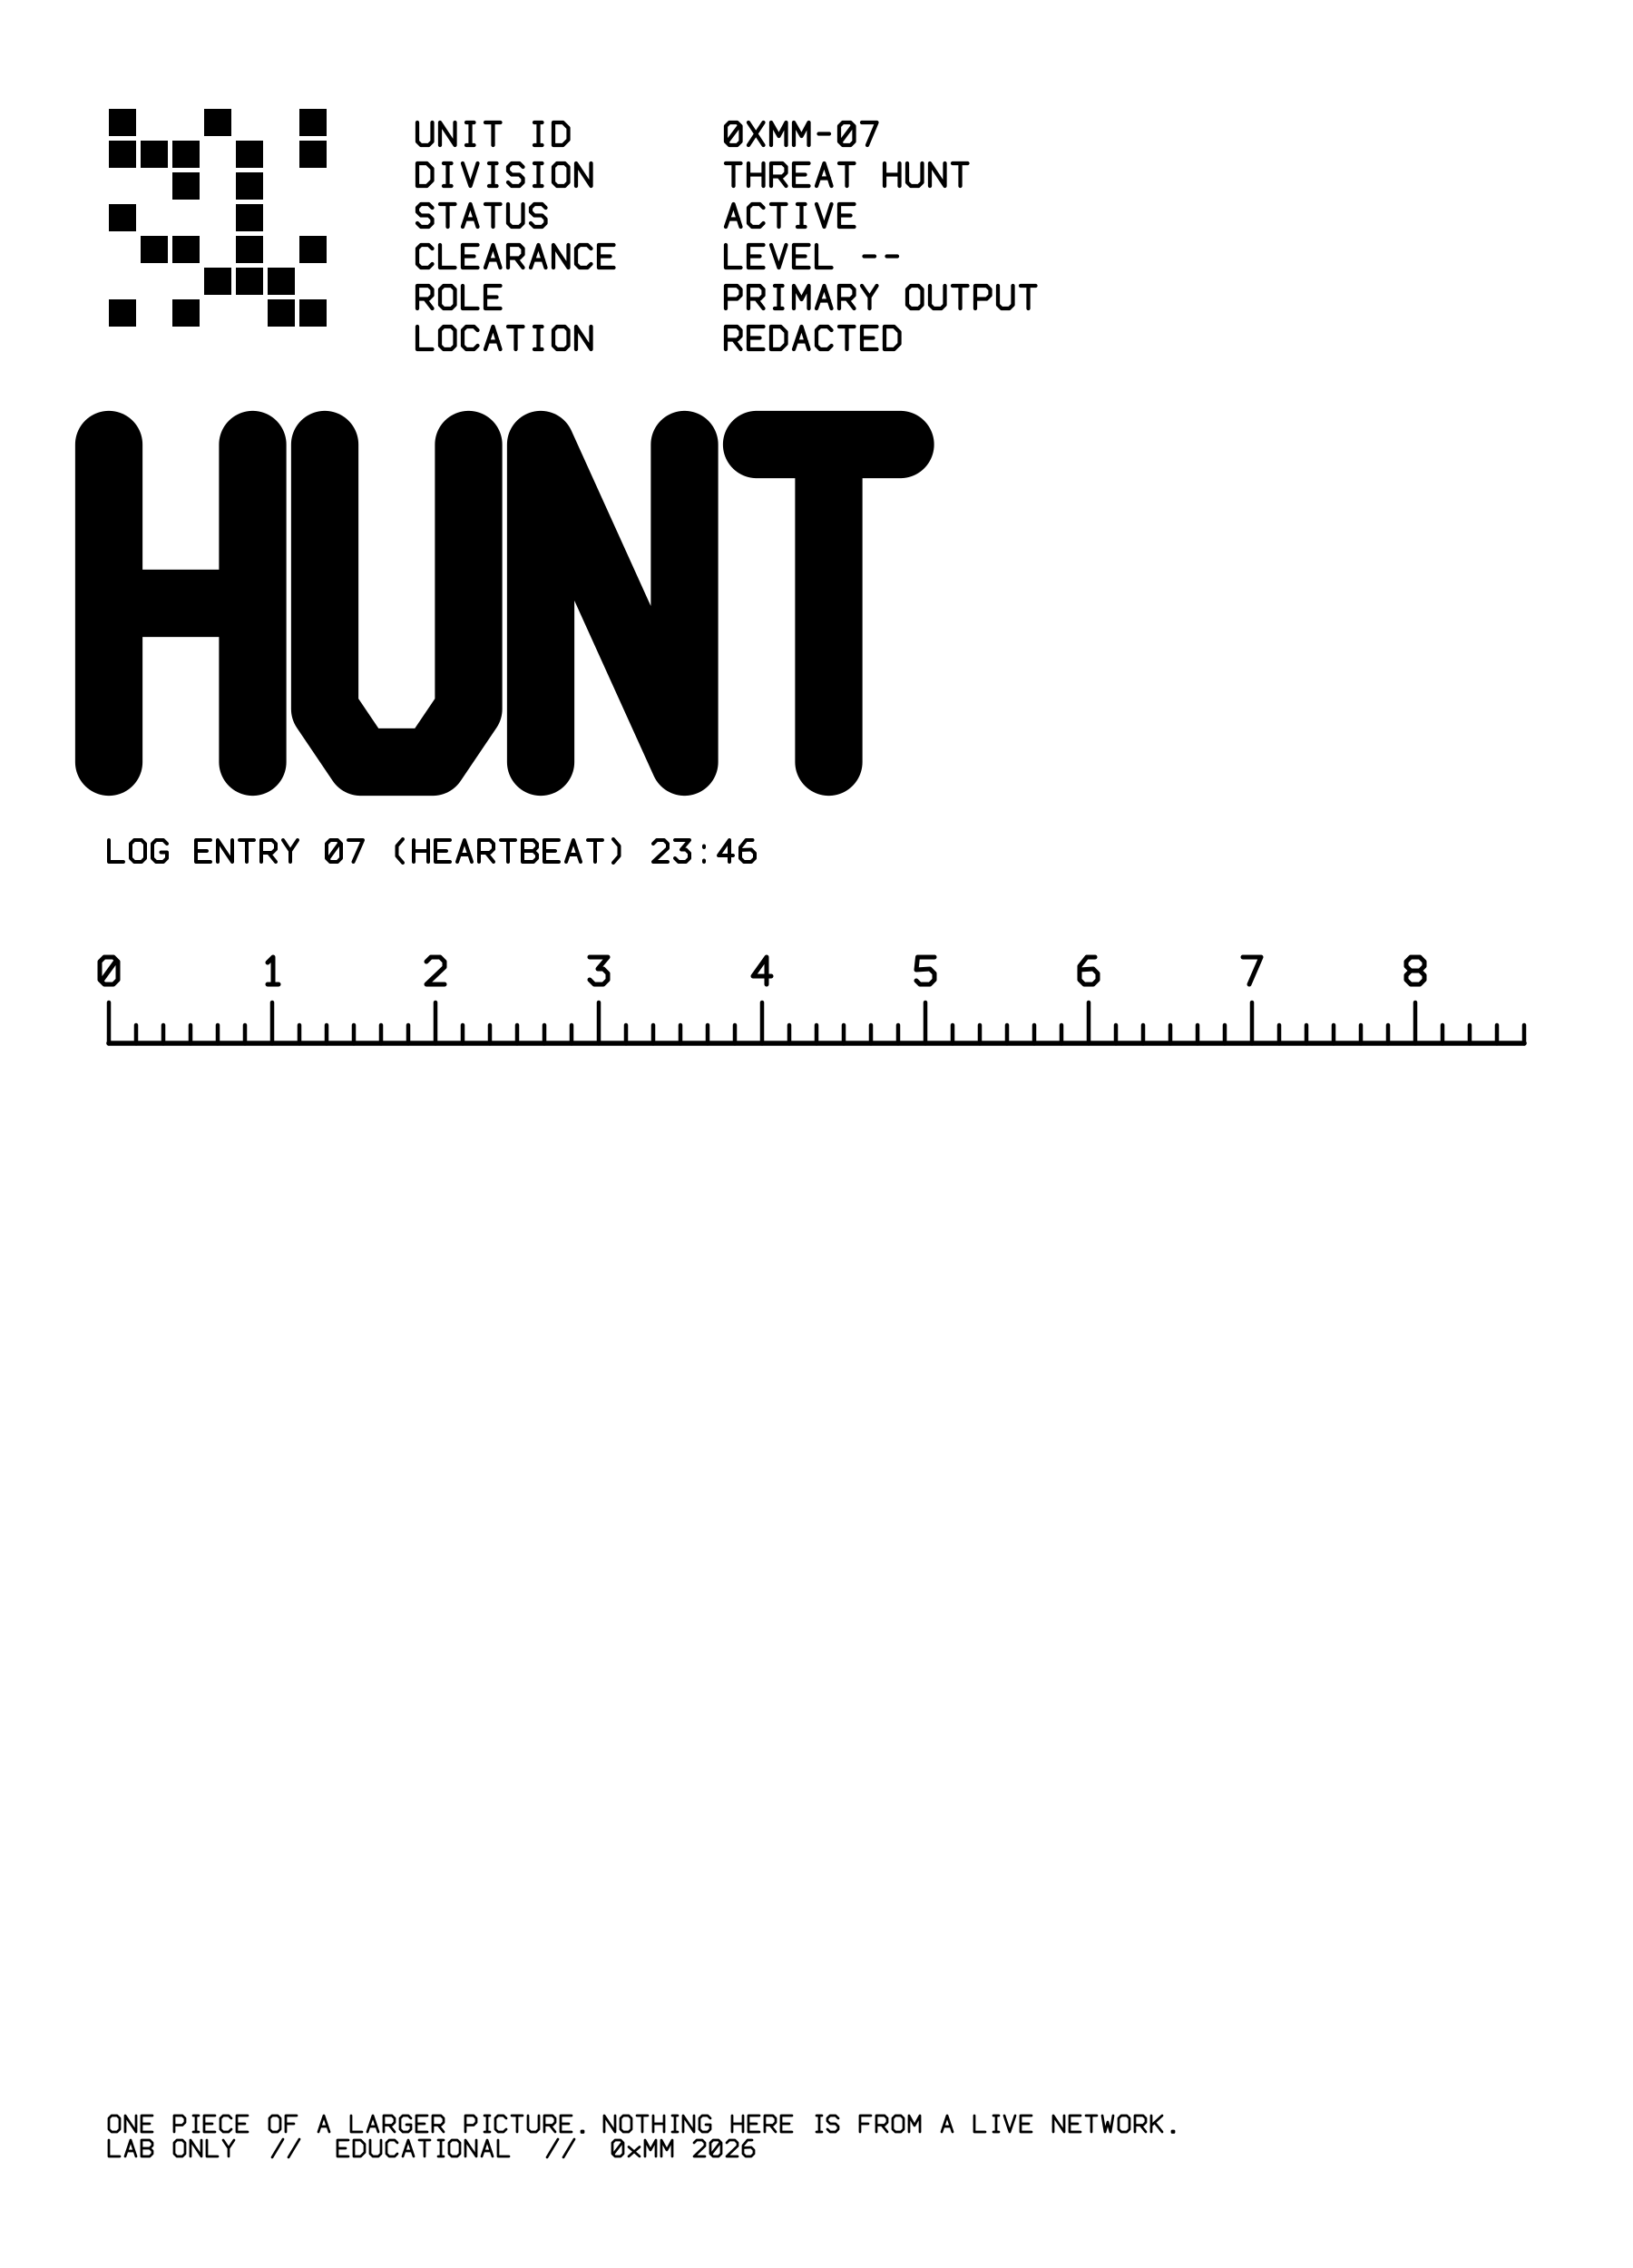
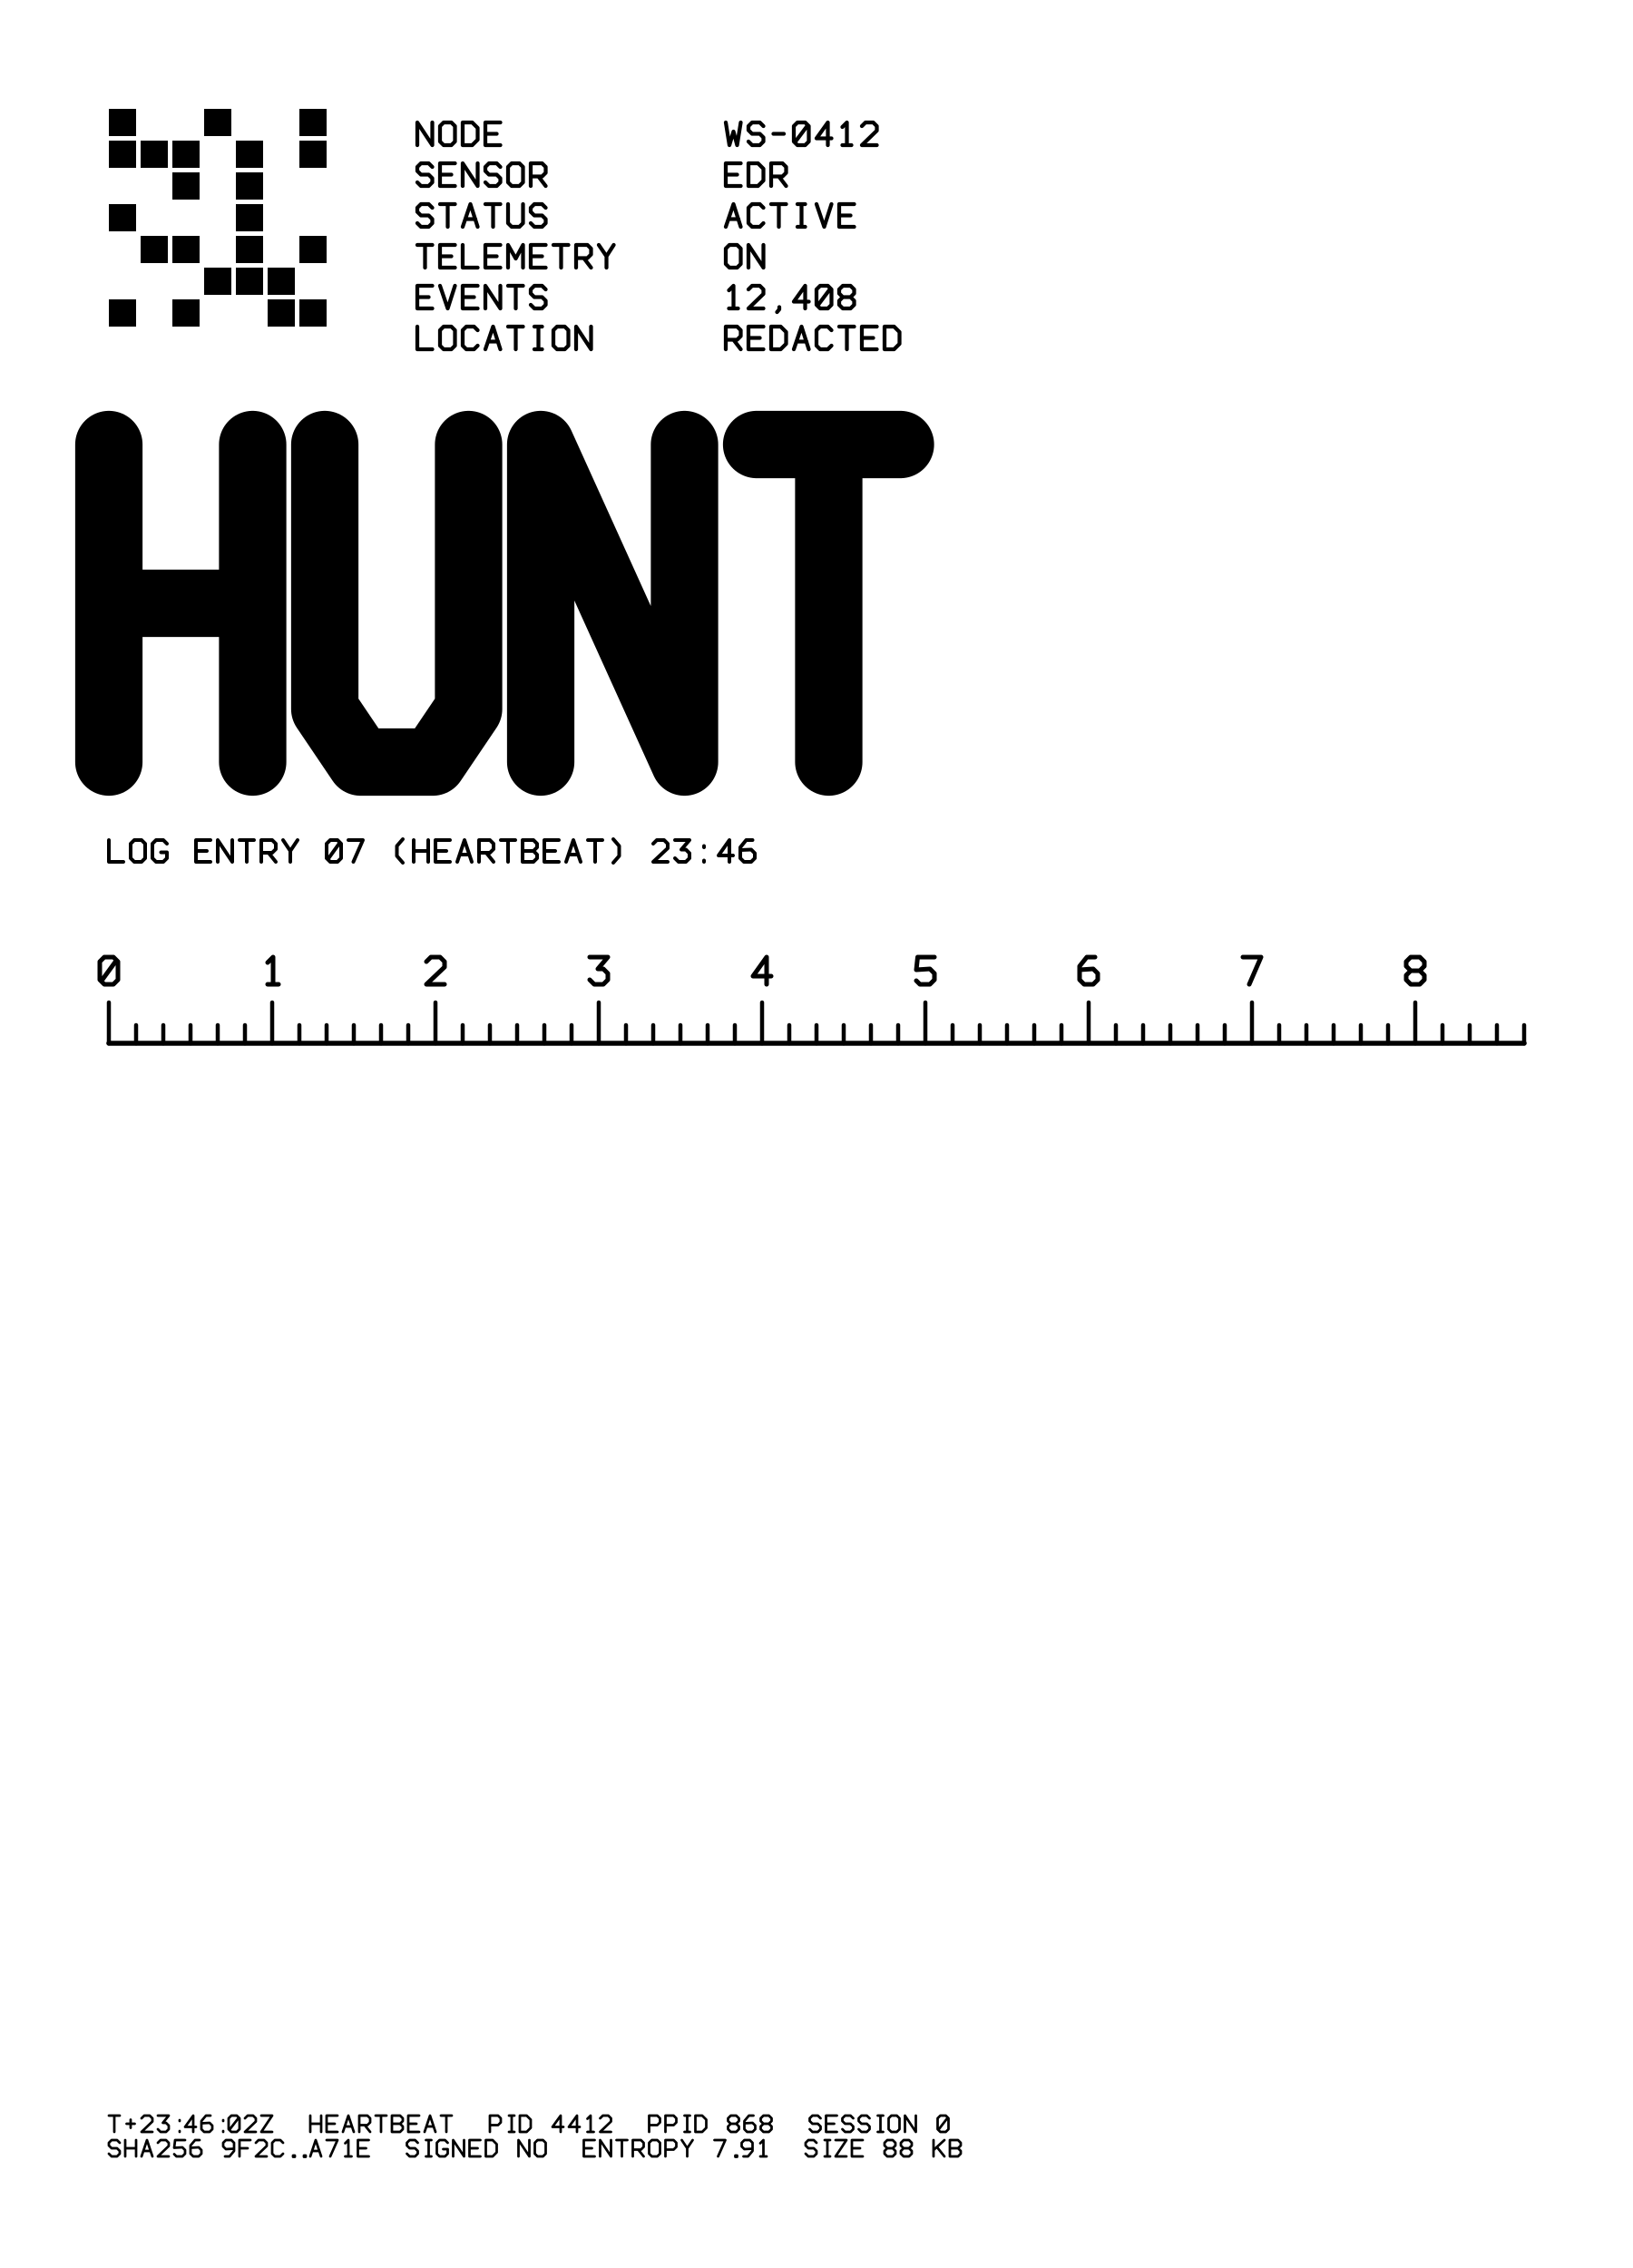
<svg xmlns="http://www.w3.org/2000/svg" viewBox="0 0 360 500">
  <g fill="none" stroke="#000" stroke-linecap="round" stroke-linejoin="round">
    <path d="M24 24l6 0 0 6-6 0z" fill="#000" stroke="none" fill-rule="evenodd" />
    <path d="M45 24l6 0 0 6-6 0z" fill="#000" stroke="none" fill-rule="evenodd" />
    <path d="M66 24l6 0 0 6-6 0z" fill="#000" stroke="none" fill-rule="evenodd" />
    <path d="M24 31l6 0 0 6-6 0z" fill="#000" stroke="none" fill-rule="evenodd" />
    <path d="M31 31l6 0 0 6-6 0z" fill="#000" stroke="none" fill-rule="evenodd" />
    <path d="M38 31l6 0 0 6-6 0z" fill="#000" stroke="none" fill-rule="evenodd" />
    <path d="M52 31l6 0 0 6-6 0z" fill="#000" stroke="none" fill-rule="evenodd" />
    <path d="M66 31l6 0 0 6-6 0z" fill="#000" stroke="none" fill-rule="evenodd" />
    <path d="M38 38l6 0 0 6-6 0z" fill="#000" stroke="none" fill-rule="evenodd" />
    <path d="M52 38l6 0 0 6-6 0z" fill="#000" stroke="none" fill-rule="evenodd" />
    <path d="M24 45l6 0 0 6-6 0z" fill="#000" stroke="none" fill-rule="evenodd" />
    <path d="M52 45l6 0 0 6-6 0z" fill="#000" stroke="none" fill-rule="evenodd" />
    <path d="M31 52l6 0 0 6-6 0z" fill="#000" stroke="none" fill-rule="evenodd" />
    <path d="M38 52l6 0 0 6-6 0z" fill="#000" stroke="none" fill-rule="evenodd" />
    <path d="M52 52l6 0 0 6-6 0z" fill="#000" stroke="none" fill-rule="evenodd" />
    <path d="M66 52l6 0 0 6-6 0z" fill="#000" stroke="none" fill-rule="evenodd" />
    <path d="M45 59l6 0 0 6-6 0z" fill="#000" stroke="none" fill-rule="evenodd" />
    <path d="M52 59l6 0 0 6-6 0z" fill="#000" stroke="none" fill-rule="evenodd" />
    <path d="M59 59l6 0 0 6-6 0z" fill="#000" stroke="none" fill-rule="evenodd" />
    <path d="M24 66l6 0 0 6-6 0z" fill="#000" stroke="none" fill-rule="evenodd" />
    <path d="M38 66l6 0 0 6-6 0z" fill="#000" stroke="none" fill-rule="evenodd" />
    <path d="M59 66l6 0 0 6-6 0z" fill="#000" stroke="none" fill-rule="evenodd" />
    <path d="M66 66l6 0 0 6-6 0z" fill="#000" stroke="none" fill-rule="evenodd" />
-     <path d="M92 27l0 4.2 .8 .8 1.7 0 .8-.8 0-4.2M97 32l0-5 3.3 5 0-5M102.8 27l1.7 0M103.7 27l0 5M102.8 32l1.7 0M107 27l3.3 0M108.7 27l0 5M117.8 27l1.7 0M118.7 27l0 5M117.8 32l1.7 0M122 27l0 5 2.1 0 1.2-1.2 0-2.6-1.2-1.2-2.1 0" stroke-width="0.85" />
-     <path d="M160.8 27l1.7 0 .8 .8 0 3.4-.8 .8-1.7 0-.8-.8 0-3.4 .8-.8M163 27.7l-2.7 3.6M165 27l3.3 5M168.3 27l-3.3 5M170 32l0-5 1.7 3 1.6-3 0 5M175 32l0-5 1.7 3 1.6-3 0 5M180.5 29.5l2.3 0M185.8 27l1.7 0 .8 .8 0 3.4-.8 .8-1.7 0-.8-.8 0-3.4 .8-.8M188 27.7l-2.7 3.6M190 27l3.3 0-2.1 5" stroke-width="0.85" />
-     <path d="M92 36l0 5 2.1 0 1.2-1.2 0-2.6-1.2-1.2-2.1 0M97.8 36l1.7 0M98.7 36l0 5M97.8 41l1.7 0M102 36l1.7 5 1.6-5M107.8 36l1.7 0M108.7 36l0 5M107.8 41l1.7 0M115.3 36.8l-.8-.8-1.7 0-.8 .8 0 .9 .8 .8 1.7 0 .8 .8 0 .9-.8 .8-1.7 0-.8-.8M117.8 36l1.7 0M118.7 36l0 5M117.8 41l1.7 0M122.8 36l1.7 0 .8 .8 0 3.4-.8 .8-1.7 0-.8-.8 0-3.4 .8-.8M127 41l0-5 3.3 5 0-5" stroke-width="0.85" />
-     <path d="M160 36l3.3 0M161.7 36l0 5M165 36l0 5M168.3 36l0 5M165 38.5l3.3 0M170 41l0-5 2.5 0 .8 .8 0 1.3-.8 .8-2.5 0M171.7 38.9l1.6 2.1M178.3 36l-3.3 0 0 5 3.3 0M175 38.5l2.5 0M180 41l1.7-5 1.6 5M180.6 39.3l2.2 0M185 36l3.3 0M186.7 36l0 5M195 36l0 5M198.3 36l0 5M195 38.5l3.3 0M200 36l0 4.2 .8 .8 1.7 0 .8-.8 0-4.2M205 41l0-5 3.3 5 0-5M210 36l3.3 0M211.7 36l0 5" stroke-width="0.85" />
+     <path d="M92 32l0-5 3.3 5 0-5M97.8 27l1.7 0 .8 .8 0 3.4-.8 .8-1.7 0-.8-.8 0-3.4 .8-.8M102 27l0 5 2.1 0 1.2-1.2 0-2.6-1.2-1.2-2.1 0M110.3 27l-3.3 0 0 5 3.3 0M107 29.5l2.5 0" stroke-width="0.85" />
+     <path d="M160 27l.8 5 .9-3 .8 3 .8-5M168.3 27.8l-.8-.8-1.7 0-.8 .8 0 .9 .8 .8 1.7 0 .8 .8 0 .9-.8 .8-1.7 0-.8-.8M170.5 29.5l2.3 0M175.8 27l1.7 0 .8 .8 0 3.4-.8 .8-1.7 0-.8-.8 0-3.4 .8-.8M178 27.7l-2.7 3.6M182.5 32l0-5-2.5 3.5 3.3 0M185.7 28l1-1 0 5M185.7 32l2 0M190 27.8l.8-.8 1.7 0 .8 .8 0 1-3.3 3.2 3.3 0" stroke-width="0.85" />
+     <path d="M95.3 36.8l-.8-.8-1.7 0-.8 .8 0 .9 .8 .8 1.7 0 .8 .8 0 .9-.8 .8-1.7 0-.8-.8M100.3 36l-3.3 0 0 5 3.3 0M97 38.5l2.5 0M102 41l0-5 3.3 5 0-5M110.3 36.8l-.8-.8-1.7 0-.8 .8 0 .9 .8 .8 1.7 0 .8 .8 0 .9-.8 .8-1.7 0-.8-.8M112.8 36l1.7 0 .8 .8 0 3.4-.8 .8-1.7 0-.8-.8 0-3.4 .8-.8M117 41l0-5 2.5 0 .8 .8 0 1.3-.8 .8-2.5 0M118.7 38.9l1.6 2.1" stroke-width="0.85" />
+     <path d="M163.3 36l-3.3 0 0 5 3.3 0M160 38.5l2.5 0M165 36l0 5 2.1 0 1.2-1.2 0-2.6-1.2-1.2-2.1 0M170 41l0-5 2.5 0 .8 .8 0 1.3-.8 .8-2.5 0M171.7 38.9l1.6 2.1" stroke-width="0.85" />
    <path d="M95.3 45.8l-.8-.8-1.7 0-.8 .8 0 .9 .8 .8 1.7 0 .8 .8 0 .9-.8 .8-1.7 0-.8-.8M97 45l3.3 0M98.7 45l0 5M102 50l1.7-5 1.6 5M102.6 48.3l2.2 0M107 45l3.3 0M108.7 45l0 5M112 45l0 4.2 .8 .8 1.7 0 .8-.8 0-4.2M120.3 45.8l-.8-.8-1.7 0-.8 .8 0 .9 .8 .8 1.7 0 .8 .8 0 .9-.8 .8-1.7 0-.8-.8" stroke-width="0.85" />
    <path d="M160 50l1.7-5 1.6 5M160.6 48.3l2.2 0M168.3 45.8l-.8-.8-1.7 0-.8 .8 0 3.4 .8 .8 1.7 0 .8-.8M170 45l3.3 0M171.7 45l0 5M175.8 45l1.7 0M176.7 45l0 5M175.8 50l1.7 0M180 45l1.7 5 1.6-5M188.3 45l-3.3 0 0 5 3.3 0M185 47.5l2.5 0" stroke-width="0.85" />
-     <path d="M95.3 54.8l-.8-.8-1.7 0-.8 .8 0 3.4 .8 .8 1.7 0 .8-.8M97 54l0 5 3.3 0M105.3 54l-3.3 0 0 5 3.3 0M102 56.5l2.5 0M107 59l1.7-5 1.6 5M107.6 57.3l2.2 0M112 59l0-5 2.5 0 .8 .8 0 1.3-.8 .8-2.5 0M113.7 56.9l1.6 2.1M117 59l1.7-5 1.6 5M117.6 57.3l2.2 0M122 59l0-5 3.3 5 0-5M130.3 54.8l-.8-.8-1.7 0-.8 .8 0 3.4 .8 .8 1.7 0 .8-.8M135.3 54l-3.3 0 0 5 3.3 0M132 56.5l2.5 0" stroke-width="0.85" />
-     <path d="M160 54l0 5 3.3 0M168.3 54l-3.3 0 0 5 3.3 0M165 56.5l2.5 0M170 54l1.7 5 1.6-5M178.3 54l-3.3 0 0 5 3.3 0M175 56.5l2.5 0M180 54l0 5 3.3 0M190.5 56.5l2.3 0M195.5 56.5l2.3 0" stroke-width="0.85" />
-     <path d="M92 68l0-5 2.5 0 .8 .8 0 1.3-.8 .8-2.5 0M93.7 65.9l1.6 2.1M97.8 63l1.7 0 .8 .8 0 3.4-.8 .8-1.7 0-.8-.8 0-3.4 .8-.8M102 63l0 5 3.3 0M110.3 63l-3.3 0 0 5 3.3 0M107 65.5l2.5 0" stroke-width="0.85" />
-     <path d="M160 68l0-5 2.5 0 .8 .8 0 1.3-.8 .8-2.5 0M165 68l0-5 2.5 0 .8 .8 0 1.3-.8 .8-2.5 0M166.7 65.9l1.6 2.1M170.8 63l1.7 0M171.7 63l0 5M170.8 68l1.7 0M175 68l0-5 1.7 3 1.6-3 0 5M180 68l1.7-5 1.6 5M180.6 66.3l2.2 0M185 68l0-5 2.5 0 .8 .8 0 1.3-.8 .8-2.5 0M186.7 65.9l1.6 2.1M190 63l1.7 2.5 1.6-2.5M191.7 65.5l0 2.5M200.8 63l1.7 0 .8 .8 0 3.4-.8 .8-1.7 0-.8-.8 0-3.4 .8-.8M205 63l0 4.2 .8 .8 1.7 0 .8-.8 0-4.2M210 63l3.3 0M211.7 63l0 5M215 68l0-5 2.5 0 .8 .8 0 1.3-.8 .8-2.5 0M220 63l0 4.2 .8 .8 1.7 0 .8-.8 0-4.2M225 63l3.3 0M226.7 63l0 5" stroke-width="0.85" />
+     <path d="M92 54l3.3 0M93.7 54l0 5M100.3 54l-3.3 0 0 5 3.3 0M97 56.5l2.5 0M102 54l0 5 3.3 0M110.3 54l-3.3 0 0 5 3.3 0M107 56.5l2.5 0M112 59l0-5 1.7 3 1.6-3 0 5M120.3 54l-3.3 0 0 5 3.3 0M117 56.5l2.5 0M122 54l3.3 0M123.7 54l0 5M127 59l0-5 2.5 0 .8 .8 0 1.3-.8 .8-2.5 0M128.7 56.9l1.6 2.1M132 54l1.7 2.5 1.6-2.5M133.7 56.5l0 2.5" stroke-width="0.85" />
+     <path d="M160.8 54l1.7 0 .8 .8 0 3.4-.8 .8-1.7 0-.8-.8 0-3.4 .8-.8M165 59l0-5 3.3 5 0-5" stroke-width="0.85" />
+     <path d="M95.3 63l-3.3 0 0 5 3.3 0M92 65.5l2.5 0M97 63l1.7 5 1.6-5M105.3 63l-3.3 0 0 5 3.3 0M102 65.5l2.5 0M107 68l0-5 3.3 5 0-5M112 63l3.3 0M113.7 63l0 5M120.3 63.8l-.8-.8-1.7 0-.8 .8 0 .9 .8 .8 1.7 0 .8 .8 0 .9-.8 .8-1.7 0-.8-.8" stroke-width="0.85" />
+     <path d="M160.7 64l1-1 0 5M160.7 68l2 0M165 63.8l.8-.8 1.7 0 .8 .8 0 1-3.3 3.2 3.3 0M171.8 67.7l0 .5-.5 .6M177.5 68l0-5-2.5 3.5 3.3 0M180.8 63l1.7 0 .8 .8 0 3.4-.8 .8-1.7 0-.8-.8 0-3.4 .8-.8M183 63.7l-2.7 3.6M185.8 63l1.7 0 .8 .8 0 .9-.8 .8-1.7 0-.8 .8 0 .9 .8 .8 1.7 0 .8-.8 0-.9-.8-.8M185.8 65.5l-.8-.8 0-.9 .8-.8" stroke-width="0.85" />
    <path d="M92 72l0 5 3.3 0M97.8 72l1.7 0 .8 .8 0 3.4-.8 .8-1.7 0-.8-.8 0-3.4 .8-.8M105.3 72.8l-.8-.8-1.7 0-.8 .8 0 3.4 .8 .8 1.7 0 .8-.8M107 77l1.7-5 1.6 5M107.6 75.3l2.2 0M112 72l3.3 0M113.7 72l0 5M117.8 72l1.7 0M118.7 72l0 5M117.8 77l1.7 0M122.8 72l1.7 0 .8 .8 0 3.4-.8 .8-1.7 0-.8-.8 0-3.4 .8-.8M127 77l0-5 3.3 5 0-5" stroke-width="0.85" />
    <path d="M160 77l0-5 2.5 0 .8 .8 0 1.3-.8 .8-2.5 0M161.7 74.9l1.6 2.1M168.3 72l-3.3 0 0 5 3.3 0M165 74.5l2.5 0M170 72l0 5 2.1 0 1.2-1.2 0-2.6-1.2-1.2-2.1 0M175 77l1.7-5 1.6 5M175.6 75.3l2.2 0M183.3 72.8l-.8-.8-1.7 0-.8 .8 0 3.4 .8 .8 1.7 0 .8-.8M185 72l3.3 0M186.7 72l0 5M193.3 72l-3.3 0 0 5 3.3 0M190 74.5l2.5 0M195 72l0 5 2.1 0 1.2-1.2 0-2.6-1.2-1.2-2.1 0" stroke-width="0.85" />
    <path d="M24 98l0 70M55.7 98l0 70M24 133l31.7 0M71.6 98l0 58.3 7.9 11.7 15.9 0 7.9-11.7 0-58.3M119.2 168l0-70 31.7 70 0-70M166.8 98l31.7 0M182.7 98l0 70" stroke-width="14.85" />
    <path d="M24 185.2l0 4.8 3.2 0M29.6 185.2l1.6 0 .8 .8 0 3.2-.8 .8-1.6 0-.8-.8 0-3.2 .8-.8M36.8 186l-.8-.8-1.6 0-.8 .8 0 3.2 .8 .8 1.6 0 .8-.8 0-1.3-1.3 0M46.4 185.2l-3.2 0 0 4.8 3.2 0M43.2 187.6l2.4 0M48 190l0-4.8 3.2 4.8 0-4.8M52.8 185.2l3.2 0M54.4 185.2l0 4.8M57.6 190l0-4.8 2.4 0 .8 .8 0 1.2-.8 .8-2.4 0M59.2 188l1.6 2M62.4 185.2l1.6 2.4 1.6-2.4M64 187.6l0 2.4M72.8 185.2l1.6 0 .8 .8 0 3.2-.8 .8-1.6 0-.8-.8 0-3.2 .8-.8M74.9 185.8l-2.6 3.6M76.8 185.2l3.2 0-2.1 4.8M88.8 185l-1.3 1.5 0 2.2 1.3 1.5M91.2 185.2l0 4.8M94.4 185.2l0 4.8M91.2 187.6l3.2 0M99.2 185.2l-3.2 0 0 4.8 3.2 0M96 187.6l2.4 0M100.8 190l1.6-4.8 1.6 4.8M101.4 188.4l2 0M105.6 190l0-4.8 2.4 0 .8 .8 0 1.2-.8 .8-2.4 0M107.2 188l1.6 2M110.4 185.2l3.2 0M112 185.2l0 4.8M115.2 190l0-4.8 2.4 0 .8 .8 0 .8-.8 .8-2.4 0M117.6 187.6l.8 .8 0 .8-.8 .8-2.4 0M123.2 185.2l-3.2 0 0 4.8 3.2 0M120 187.6l2.4 0M124.8 190l1.6-4.8 1.6 4.8M125.4 188.4l2 0M129.6 185.2l3.2 0M131.2 185.2l0 4.8M135.2 185l1.3 1.5 0 2.2-1.3 1.5M144 186l.8-.8 1.6 0 .8 .8 0 1-3.2 3 3.2 0M148.8 185.2l3.2 0-1.8 2.1 1 0 .8 .8 0 1.1-.8 .8-1.6 0-.8-.8M155.2 186.5l0 .3M155.2 189.7l0 .3M160.8 190l0-4.8-2.4 3.4 3.2 0M165.9 185.2l-1.4 0-1.3 1.6 0 2.4 .8 .8 1.6 0 .8-.8 0-1.1-.8-.8-2.4 .1" stroke-width="0.8" />
    <path d="M24 230l312 0" stroke-width="1.1" />
    <path d="M24 230l0-9" stroke-width="0.9" />
    <path d="M23 211l2 0 1 1 0 4-1 1-2 0-1-1 0-4 1-1M25.6 211.8l-3.2 4.4" stroke-width="1" />
    <path d="M30 230l0-4" stroke-width="0.9" />
    <path d="M36 230l0-4" stroke-width="0.9" />
    <path d="M42 230l0-4" stroke-width="0.9" />
    <path d="M48 230l0-4" stroke-width="0.9" />
    <path d="M54 230l0-4" stroke-width="0.9" />
    <path d="M60 230l0-9" stroke-width="0.9" />
    <path d="M59 212.2l1.2-1.2 0 6M59 217l2.4 0" stroke-width="1" />
    <path d="M66 230l0-4" stroke-width="0.9" />
    <path d="M72 230l0-4" stroke-width="0.9" />
    <path d="M78 230l0-4" stroke-width="0.9" />
    <path d="M84 230l0-4" stroke-width="0.9" />
    <path d="M90 230l0-4" stroke-width="0.9" />
    <path d="M96 230l0-9" stroke-width="0.9" />
    <path d="M94 212l1-1 2 0 1 1 0 1.2-4 3.8 4 0" stroke-width="1" />
    <path d="M102 230l0-4" stroke-width="0.9" />
    <path d="M108 230l0-4" stroke-width="0.9" />
    <path d="M114 230l0-4" stroke-width="0.9" />
    <path d="M120 230l0-4" stroke-width="0.9" />
    <path d="M126 230l0-4" stroke-width="0.9" />
    <path d="M132 230l0-9" stroke-width="0.9" />
    <path d="M130 211l4 0-2.2 2.6 1.2 0 1 1 0 1.4-1 1-2 0-1-1" stroke-width="1" />
    <path d="M138 230l0-4" stroke-width="0.9" />
    <path d="M144 230l0-4" stroke-width="0.9" />
    <path d="M150 230l0-4" stroke-width="0.9" />
    <path d="M156 230l0-4" stroke-width="0.9" />
    <path d="M162 230l0-4" stroke-width="0.9" />
    <path d="M168 230l0-9" stroke-width="0.9" />
    <path d="M169 217l0-6-3 4.2 4 0" stroke-width="1" />
    <path d="M174 230l0-4" stroke-width="0.9" />
    <path d="M180 230l0-4" stroke-width="0.9" />
    <path d="M186 230l0-4" stroke-width="0.9" />
    <path d="M192 230l0-4" stroke-width="0.9" />
    <path d="M198 230l0-4" stroke-width="0.9" />
    <path d="M204 230l0-9" stroke-width="0.9" />
    <path d="M206 211l-3.7 0-.3 2.8 3-.2 1 1 0 1.4-1 1-2.2 0-.8-.8" stroke-width="1" />
    <path d="M210 230l0-4" stroke-width="0.9" />
    <path d="M216 230l0-4" stroke-width="0.9" />
    <path d="M222 230l0-4" stroke-width="0.9" />
    <path d="M228 230l0-4" stroke-width="0.9" />
    <path d="M234 230l0-4" stroke-width="0.9" />
    <path d="M240 230l0-9" stroke-width="0.9" />
    <path d="M241.4 211l-1.8 0-1.6 2 0 3 1 1 2 0 1-1 0-1.4-1-1-3 .2" stroke-width="1" />
    <path d="M246 230l0-4" stroke-width="0.9" />
    <path d="M252 230l0-4" stroke-width="0.9" />
    <path d="M258 230l0-4" stroke-width="0.9" />
    <path d="M264 230l0-4" stroke-width="0.9" />
    <path d="M270 230l0-4" stroke-width="0.9" />
    <path d="M276 230l0-9" stroke-width="0.9" />
    <path d="M274 211l4 0-2.6 6" stroke-width="1" />
    <path d="M282 230l0-4" stroke-width="0.9" />
    <path d="M288 230l0-4" stroke-width="0.9" />
    <path d="M294 230l0-4" stroke-width="0.9" />
    <path d="M300 230l0-4" stroke-width="0.9" />
    <path d="M306 230l0-4" stroke-width="0.9" />
    <path d="M312 230l0-9" stroke-width="0.9" />
    <path d="M311 211l2 0 1 1 0 1-1 1-2 0-1 1 0 1 1 1 2 0 1-1 0-1-1-1M311 214l-1-1 0-1 1-1" stroke-width="1" />
    <path d="M318 230l0-4" stroke-width="0.9" />
    <path d="M324 230l0-4" stroke-width="0.9" />
    <path d="M330 230l0-4" stroke-width="0.9" />
    <path d="M336 230l0-4" stroke-width="0.9" />
-     <path d="M24.6 466.4l1.2 0 .6 .6 0 2.4-.6 .6-1.2 0-.6-.6 0-2.4 .6-.6M27.6 470l0-3.6 2.4 3.6 0-3.6M33.6 466.4l-2.4 0 0 3.6 2.4 0M31.2 468.2l1.8 0M38.4 470l0-3.6 1.8 0 .6 .6 0 .9-.6 .6-1.8 0M42.6 466.4l1.2 0M43.2 466.4l0 3.6M42.6 470l1.2 0M47.4 466.4l-2.4 0 0 3.6 2.4 0M45 468.2l1.8 0M51 467l-.6-.6-1.2 0-.6 .6 0 2.4 .6 .6 1.2 0 .6-.6M54.6 466.4l-2.4 0 0 3.6 2.4 0M52.2 468.2l1.8 0M60 466.4l1.2 0 .6 .6 0 2.4-.6 .6-1.2 0-.6-.6 0-2.4 .6-.6M65.4 466.4l-2.4 0 0 3.6M63 468.2l1.8 0M70.2 470l1.2-3.6 1.2 3.6M70.6 468.8l1.6 0M77.4 466.4l0 3.6 2.4 0M81 470l1.2-3.6 1.2 3.6M81.4 468.8l1.6 0M84.6 470l0-3.6 1.8 0 .6 .6 0 .9-.6 .6-1.8 0M85.8 468.5l1.2 1.5M90.6 467l-.6-.6-1.2 0-.6 .6 0 2.4 .6 .6 1.2 0 .6-.6 0-1-1 0M94.2 466.4l-2.4 0 0 3.6 2.4 0M91.8 468.2l1.8 0M95.4 470l0-3.6 1.8 0 .6 .6 0 .9-.6 .6-1.8 0M96.6 468.5l1.2 1.5M102.6 470l0-3.6 1.8 0 .6 .6 0 .9-.6 .6-1.8 0M106.8 466.4l1.2 0M107.4 466.4l0 3.6M106.8 470l1.2 0M111.6 467l-.6-.6-1.2 0-.6 .6 0 2.4 .6 .6 1.2 0 .6-.6M112.8 466.4l2.4 0M114 466.4l0 3.6M116.4 466.4l0 3 .6 .6 1.2 0 .6-.6 0-3M120 470l0-3.6 1.8 0 .6 .6 0 .9-.6 .6-1.8 0M121.2 468.5l1.2 1.5M126 466.4l-2.4 0 0 3.6 2.4 0M123.6 468.2l1.8 0M128.2 469.8l.4 0 0 .3-.4 0 0-.3M133.2 470l0-3.6 2.4 3.6 0-3.6M137.4 466.4l1.2 0 .6 .6 0 2.4-.6 .6-1.2 0-.6-.6 0-2.4 .6-.6M140.4 466.4l2.4 0M141.6 466.4l0 3.6M144 466.4l0 3.6M146.4 466.4l0 3.6M144 468.2l2.4 0M148.2 466.4l1.2 0M148.8 466.4l0 3.6M148.2 470l1.2 0M150.6 470l0-3.6 2.4 3.6 0-3.6M156.6 467l-.6-.6-1.2 0-.6 .6 0 2.4 .6 .6 1.2 0 .6-.6 0-1-1 0M161.4 466.4l0 3.6M163.8 466.4l0 3.6M161.4 468.2l2.4 0M167.4 466.4l-2.4 0 0 3.6 2.4 0M165 468.2l1.8 0M168.6 470l0-3.6 1.8 0 .6 .6 0 .9-.6 .6-1.8 0M169.8 468.5l1.2 1.5M174.6 466.4l-2.4 0 0 3.6 2.4 0M172.2 468.2l1.8 0M180 466.4l1.2 0M180.6 466.4l0 3.6M180 470l1.2 0M184.8 467l-.6-.6-1.2 0-.6 .6 0 .6 .6 .6 1.2 0 .6 .6 0 .6-.6 .6-1.2 0-.6-.6M192 466.4l-2.4 0 0 3.6M189.6 468.2l1.8 0M193.2 470l0-3.6 1.8 0 .6 .6 0 .9-.6 .6-1.8 0M194.4 468.5l1.2 1.5M197.4 466.4l1.2 0 .6 .6 0 2.4-.6 .6-1.2 0-.6-.6 0-2.4 .6-.6M200.4 470l0-3.6 1.2 2.2 1.2-2.2 0 3.6M207.6 470l1.2-3.6 1.2 3.6M208 468.8l1.6 0M214.8 466.4l0 3.6 2.4 0M219 466.4l1.2 0M219.6 466.4l0 3.6M219 470l1.2 0M221.4 466.4l1.2 3.6 1.2-3.6M227.4 466.4l-2.4 0 0 3.6 2.4 0M225 468.2l1.8 0M232.2 470l0-3.6 2.4 3.6 0-3.6M238.2 466.4l-2.4 0 0 3.6 2.4 0M235.8 468.2l1.8 0M239.4 466.4l2.4 0M240.6 466.4l0 3.6M243 466.4l.6 3.6 .6-2.2 .6 2.2 .6-3.6M247.2 466.4l1.2 0 .6 .6 0 2.4-.6 .6-1.2 0-.6-.6 0-2.4 .6-.6M250.2 470l0-3.6 1.8 0 .6 .6 0 .9-.6 .6-1.8 0M251.4 468.5l1.2 1.5M253.8 466.4l0 3.6M256.2 466.4l-2.4 2.2M254.6 468l1.6 2M258.4 469.8l.4 0 0 .3-.4 0 0-.3" stroke-width="0.55" />
-     <path d="M24 471.8l0 3.6 2.4 0M27.6 475.4l1.2-3.6 1.2 3.6M28 474.2l1.6 0M31.2 475.4l0-3.6 1.8 0 .6 .6 0 .6-.6 .6-1.8 0M33 473.6l.6 .6 0 .6-.6 .6-1.8 0M39 471.8l1.2 0 .6 .6 0 2.4-.6 .6-1.2 0-.6-.6 0-2.4 .6-.6M42 475.4l0-3.6 2.4 3.6 0-3.6M45.6 471.8l0 3.6 2.4 0M49.2 471.8l1.2 1.8 1.2-1.8M50.4 473.6l0 1.8M60 475.6l2.4-4M63.6 475.6l2.4-4M76.8 471.8l-2.4 0 0 3.6 2.4 0M74.4 473.6l1.8 0M78 471.8l0 3.6 1.5 0 .9-.9 0-1.8-.9-.9-1.5 0M81.6 471.8l0 3 .6 .6 1.2 0 .6-.6 0-3M87.6 472.4l-.6-.6-1.2 0-.6 .6 0 2.4 .6 .6 1.2 0 .6-.6M88.8 475.4l1.2-3.6 1.2 3.6M89.2 474.2l1.6 0M92.4 471.8l2.4 0M93.6 471.8l0 3.6M96.6 471.8l1.2 0M97.2 471.8l0 3.6M96.6 475.4l1.2 0M99.6 471.8l1.2 0 .6 .6 0 2.4-.6 .6-1.2 0-.6-.6 0-2.4 .6-.6M102.6 475.4l0-3.6 2.4 3.6 0-3.6M106.2 475.4l1.2-3.6 1.2 3.6M106.6 474.2l1.6 0M109.8 471.8l0 3.6 2.4 0M120.6 475.6l2.4-4M124.2 475.6l2.4-4M135.6 471.8l1.2 0 .6 .6 0 2.4-.6 .6-1.2 0-.6-.6 0-2.4 .6-.6M137.2 472.3l-2 2.6M138.6 473.3l2.4 2.1M141 473.3l-2.4 2.1M142.2 475.4l0-3.6 1.2 2.2 1.2-2.2 0 3.6M145.8 475.4l0-3.6 1.2 2.2 1.2-2.2 0 3.6M153 472.4l.6-.6 1.2 0 .6 .6 0 .7-2.4 2.3 2.4 0M157.2 471.8l1.2 0 .6 .6 0 2.4-.6 .6-1.2 0-.6-.6 0-2.4 .6-.6M158.8 472.3l-2 2.6M160.2 472.4l.6-.6 1.2 0 .6 .6 0 .7-2.4 2.3 2.4 0M165.8 471.8l-1 0-1 1.2 0 1.8 .6 .6 1.2 0 .6-.6 0-.8-.6-.6-1.8 .1" stroke-width="0.55" />
+     <path d="M24 466.4l2.4 0M25.2 466.4l0 3.6M28.8 467.3l0 1.8M27.9 468.2l1.8 0M31.2 467l.6-.6 1.2 0 .6 .6 0 .7-2.4 2.3 2.4 0M34.8 466.4l2.4 0-1.3 1.6 .7 0 .6 .6 0 .8-.6 .6-1.2 0-.6-.6M39.6 467.4l0 .2M39.6 469.8l0 .2M42.6 470l0-3.6-1.8 2.5 2.4 0M46.4 466.4l-1 0-1 1.2 0 1.8 .6 .6 1.2 0 .6-.6 0-.8-.6-.6-1.8 .1M49.2 467.4l0 .2M49.2 469.8l0 .2M51 466.4l1.2 0 .6 .6 0 2.4-.6 .6-1.2 0-.6-.6 0-2.4 .6-.6M52.6 466.9l-2 2.6M54 467l.6-.6 1.2 0 .6 .6 0 .7-2.4 2.3 2.4 0M57.6 466.4l2.4 0-2.4 3.6 2.4 0M68.4 466.4l0 3.6M70.8 466.4l0 3.6M68.4 468.2l2.4 0M74.4 466.4l-2.4 0 0 3.6 2.4 0M72 468.2l1.8 0M75.6 470l1.2-3.6 1.2 3.6M76 468.8l1.6 0M79.2 470l0-3.6 1.8 0 .6 .6 0 .9-.6 .6-1.8 0M80.4 468.5l1.2 1.5M82.8 466.4l2.4 0M84 466.4l0 3.6M86.4 470l0-3.6 1.8 0 .6 .6 0 .6-.6 .6-1.8 0M88.2 468.2l.6 .6 0 .6-.6 .6-1.8 0M92.4 466.4l-2.4 0 0 3.6 2.4 0M90 468.2l1.8 0M93.6 470l1.2-3.6 1.2 3.6M94 468.8l1.6 0M97.2 466.4l2.4 0M98.4 466.4l0 3.6M108 470l0-3.6 1.8 0 .6 .6 0 .9-.6 .6-1.8 0M112.2 466.4l1.2 0M112.8 466.4l0 3.6M112.2 470l1.2 0M114.6 466.4l0 3.6 1.5 0 .9-.9 0-1.8-.9-.9-1.5 0M123.6 470l0-3.6-1.8 2.5 2.4 0M127.2 470l0-3.6-1.8 2.5 2.4 0M129.5 467.1l.7-.7 0 3.6M129.5 470l1.4 0M132.3 467l.6-.6 1.2 0 .6 .6 0 .7-2.4 2.3 2.4 0M143.1 470l0-3.6 1.8 0 .6 .6 0 .9-.6 .6-1.8 0M146.7 470l0-3.6 1.8 0 .6 .6 0 .9-.6 .6-1.8 0M150.9 466.4l1.2 0M151.5 466.4l0 3.6M150.9 470l1.2 0M153.3 466.4l0 3.6 1.5 0 .9-.9 0-1.8-.9-.9-1.5 0M161.1 466.4l1.2 0 .6 .6 0 .6-.6 .6-1.2 0-.6 .6 0 .6 .6 .6 1.2 0 .6-.6 0-.6-.6-.6M161.1 468.2l-.6-.6 0-.6 .6-.6M166.1 466.4l-1 0-1 1.2 0 1.8 .6 .6 1.2 0 .6-.6 0-.8-.6-.6-1.8 .1M168.3 466.4l1.2 0 .6 .6 0 .6-.6 .6-1.2 0-.6 .6 0 .6 .6 .6 1.2 0 .6-.6 0-.6-.6-.6M168.3 468.2l-.6-.6 0-.6 .6-.6M180.9 467l-.6-.6-1.2 0-.6 .6 0 .6 .6 .6 1.2 0 .6 .6 0 .6-.6 .6-1.2 0-.6-.6M184.5 466.4l-2.4 0 0 3.6 2.4 0M182.1 468.2l1.8 0M188.1 467l-.6-.6-1.2 0-.6 .6 0 .6 .6 .6 1.2 0 .6 .6 0 .6-.6 .6-1.2 0-.6-.6M191.7 467l-.6-.6-1.2 0-.6 .6 0 .6 .6 .6 1.2 0 .6 .6 0 .6-.6 .6-1.2 0-.6-.6M193.5 466.4l1.2 0M194.1 466.4l0 3.6M193.5 470l1.2 0M196.5 466.4l1.2 0 .6 .6 0 2.4-.6 .6-1.2 0-.6-.6 0-2.4 .6-.6M199.5 470l0-3.6 2.4 3.6 0-3.6M207.3 466.4l1.2 0 .6 .6 0 2.4-.6 .6-1.2 0-.6-.6 0-2.4 .6-.6M208.9 466.9l-2 2.6" stroke-width="0.55" />
+     <path d="M26.4 472.4l-.6-.6-1.2 0-.6 .6 0 .6 .6 .6 1.2 0 .6 .6 0 .6-.6 .6-1.2 0-.6-.6M27.6 471.8l0 3.6M30 471.8l0 3.6M27.6 473.6l2.4 0M31.2 475.4l1.2-3.6 1.2 3.6M31.6 474.2l1.6 0M34.8 472.4l.6-.6 1.2 0 .6 .6 0 .7-2.4 2.3 2.4 0M40.8 471.8l-2.2 0-.2 1.7 1.8-.1 .6 .6 0 .8-.6 .6-1.3 0-.5-.5M44 471.8l-1 0-1 1.2 0 1.8 .6 .6 1.2 0 .6-.6 0-.8-.6-.6-1.8 .1M51.6 473.7l-1.8 .1-.6-.6 0-.8 .6-.6 1.2 0 .6 .6 0 1.8-1 1.2-1 0M55.2 471.8l-2.4 0 0 3.6M52.8 473.6l1.8 0M56.4 472.4l.6-.6 1.2 0 .6 .6 0 .7-2.4 2.3 2.4 0M62.4 472.4l-.6-.6-1.2 0-.6 .6 0 2.4 .6 .6 1.2 0 .6-.6M64.6 475.2l.4 0 0 .3-.4 0 0-.3M67 475.2l.4 0 0 .3-.4 0 0-.3M68.4 475.4l1.2-3.6 1.2 3.6M68.8 474.2l1.6 0M72 471.8l2.4 0-1.6 3.6M76.1 472.5l.7-.7 0 3.6M76.1 475.4l1.4 0M81.3 471.8l-2.4 0 0 3.6 2.4 0M78.9 473.6l1.8 0M92.1 472.4l-.6-.6-1.2 0-.6 .6 0 .6 .6 .6 1.2 0 .6 .6 0 .6-.6 .6-1.2 0-.6-.6M93.9 471.8l1.2 0M94.5 471.8l0 3.6M93.9 475.4l1.2 0M98.7 472.4l-.6-.6-1.2 0-.6 .6 0 2.4 .6 .6 1.2 0 .6-.6 0-1-1 0M99.9 475.4l0-3.6 2.4 3.6 0-3.6M105.9 471.8l-2.4 0 0 3.6 2.4 0M103.5 473.6l1.8 0M107.1 471.8l0 3.6 1.5 0 .9-.9 0-1.8-.9-.9-1.5 0M114.3 475.4l0-3.6 2.4 3.6 0-3.6M118.5 471.8l1.2 0 .6 .6 0 2.4-.6 .6-1.2 0-.6-.6 0-2.4 .6-.6M131.1 471.8l-2.4 0 0 3.6 2.4 0M128.7 473.6l1.8 0M132.3 475.4l0-3.6 2.4 3.6 0-3.6M135.9 471.8l2.4 0M137.1 471.8l0 3.6M139.5 475.4l0-3.6 1.8 0 .6 .6 0 .9-.6 .6-1.8 0M140.7 473.9l1.2 1.5M143.7 471.8l1.2 0 .6 .6 0 2.4-.6 .6-1.2 0-.6-.6 0-2.4 .6-.6M146.7 475.4l0-3.6 1.8 0 .6 .6 0 .9-.6 .6-1.8 0M150.3 471.8l1.2 1.8 1.2-1.8M151.5 473.6l0 1.8M157.5 471.8l2.4 0-1.6 3.6M162.1 475.2l.4 0 0 .3-.4 0 0-.3M165.9 473.7l-1.8 .1-.6-.6 0-.8 .6-.6 1.2 0 .6 .6 0 1.8-1 1.2-1 0M167.6 472.5l.7-.7 0 3.6M167.6 475.4l1.4 0M180 472.4l-.6-.6-1.2 0-.6 .6 0 .6 .6 .6 1.2 0 .6 .6 0 .6-.6 .6-1.2 0-.6-.6M181.8 471.8l1.2 0M182.4 471.8l0 3.6M181.8 475.4l1.2 0M184.2 471.8l2.4 0-2.4 3.6 2.4 0M190.2 471.8l-2.4 0 0 3.6 2.4 0M187.8 473.6l1.8 0M195.6 471.8l1.2 0 .6 .6 0 .6-.6 .6-1.2 0-.6 .6 0 .6 .6 .6 1.2 0 .6-.6 0-.6-.6-.6M195.6 473.6l-.6-.6 0-.6 .6-.6M199.2 471.8l1.2 0 .6 .6 0 .6-.6 .6-1.2 0-.6 .6 0 .6 .6 .6 1.2 0 .6-.6 0-.6-.6-.6M199.2 473.6l-.6-.6 0-.6 .6-.6M205.8 471.8l0 3.6M208.2 471.8l-2.4 2.2M206.6 473.4l1.6 2M209.4 475.4l0-3.6 1.8 0 .6 .6 0 .6-.6 .6-1.8 0M211.2 473.6l.6 .6 0 .6-.6 .6-1.8 0" stroke-width="0.55" />
  </g>
</svg>
